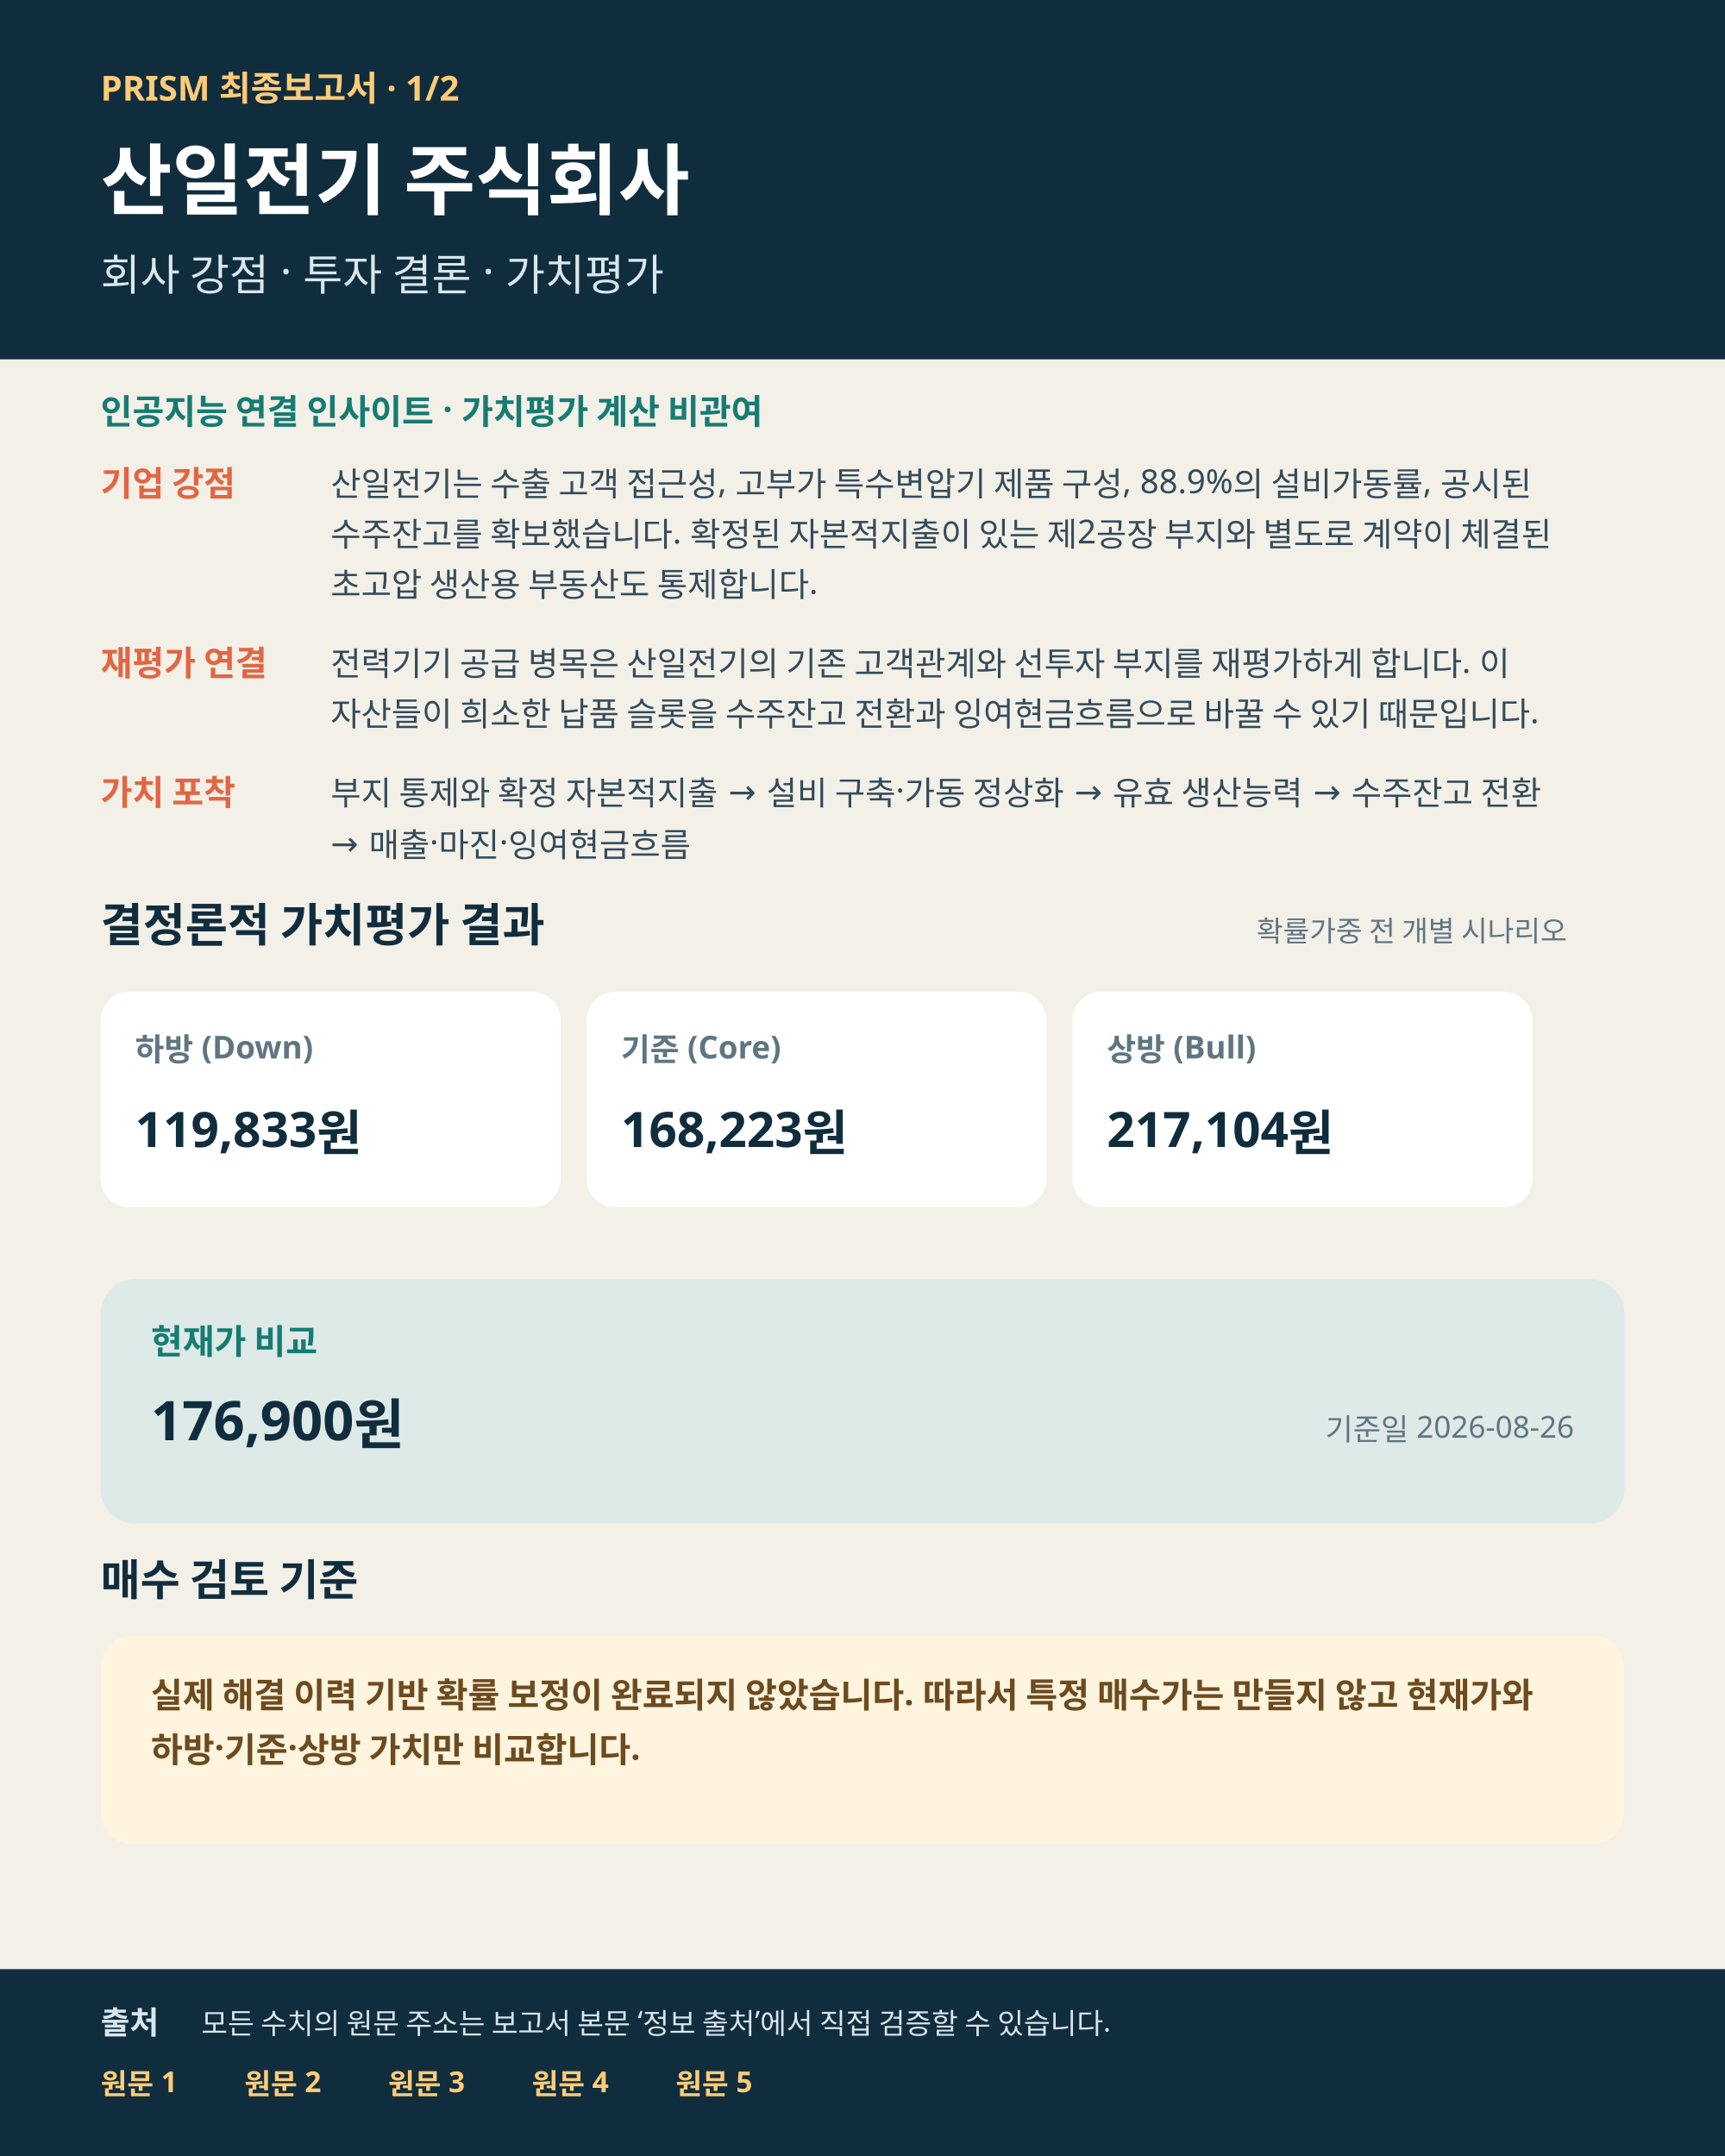
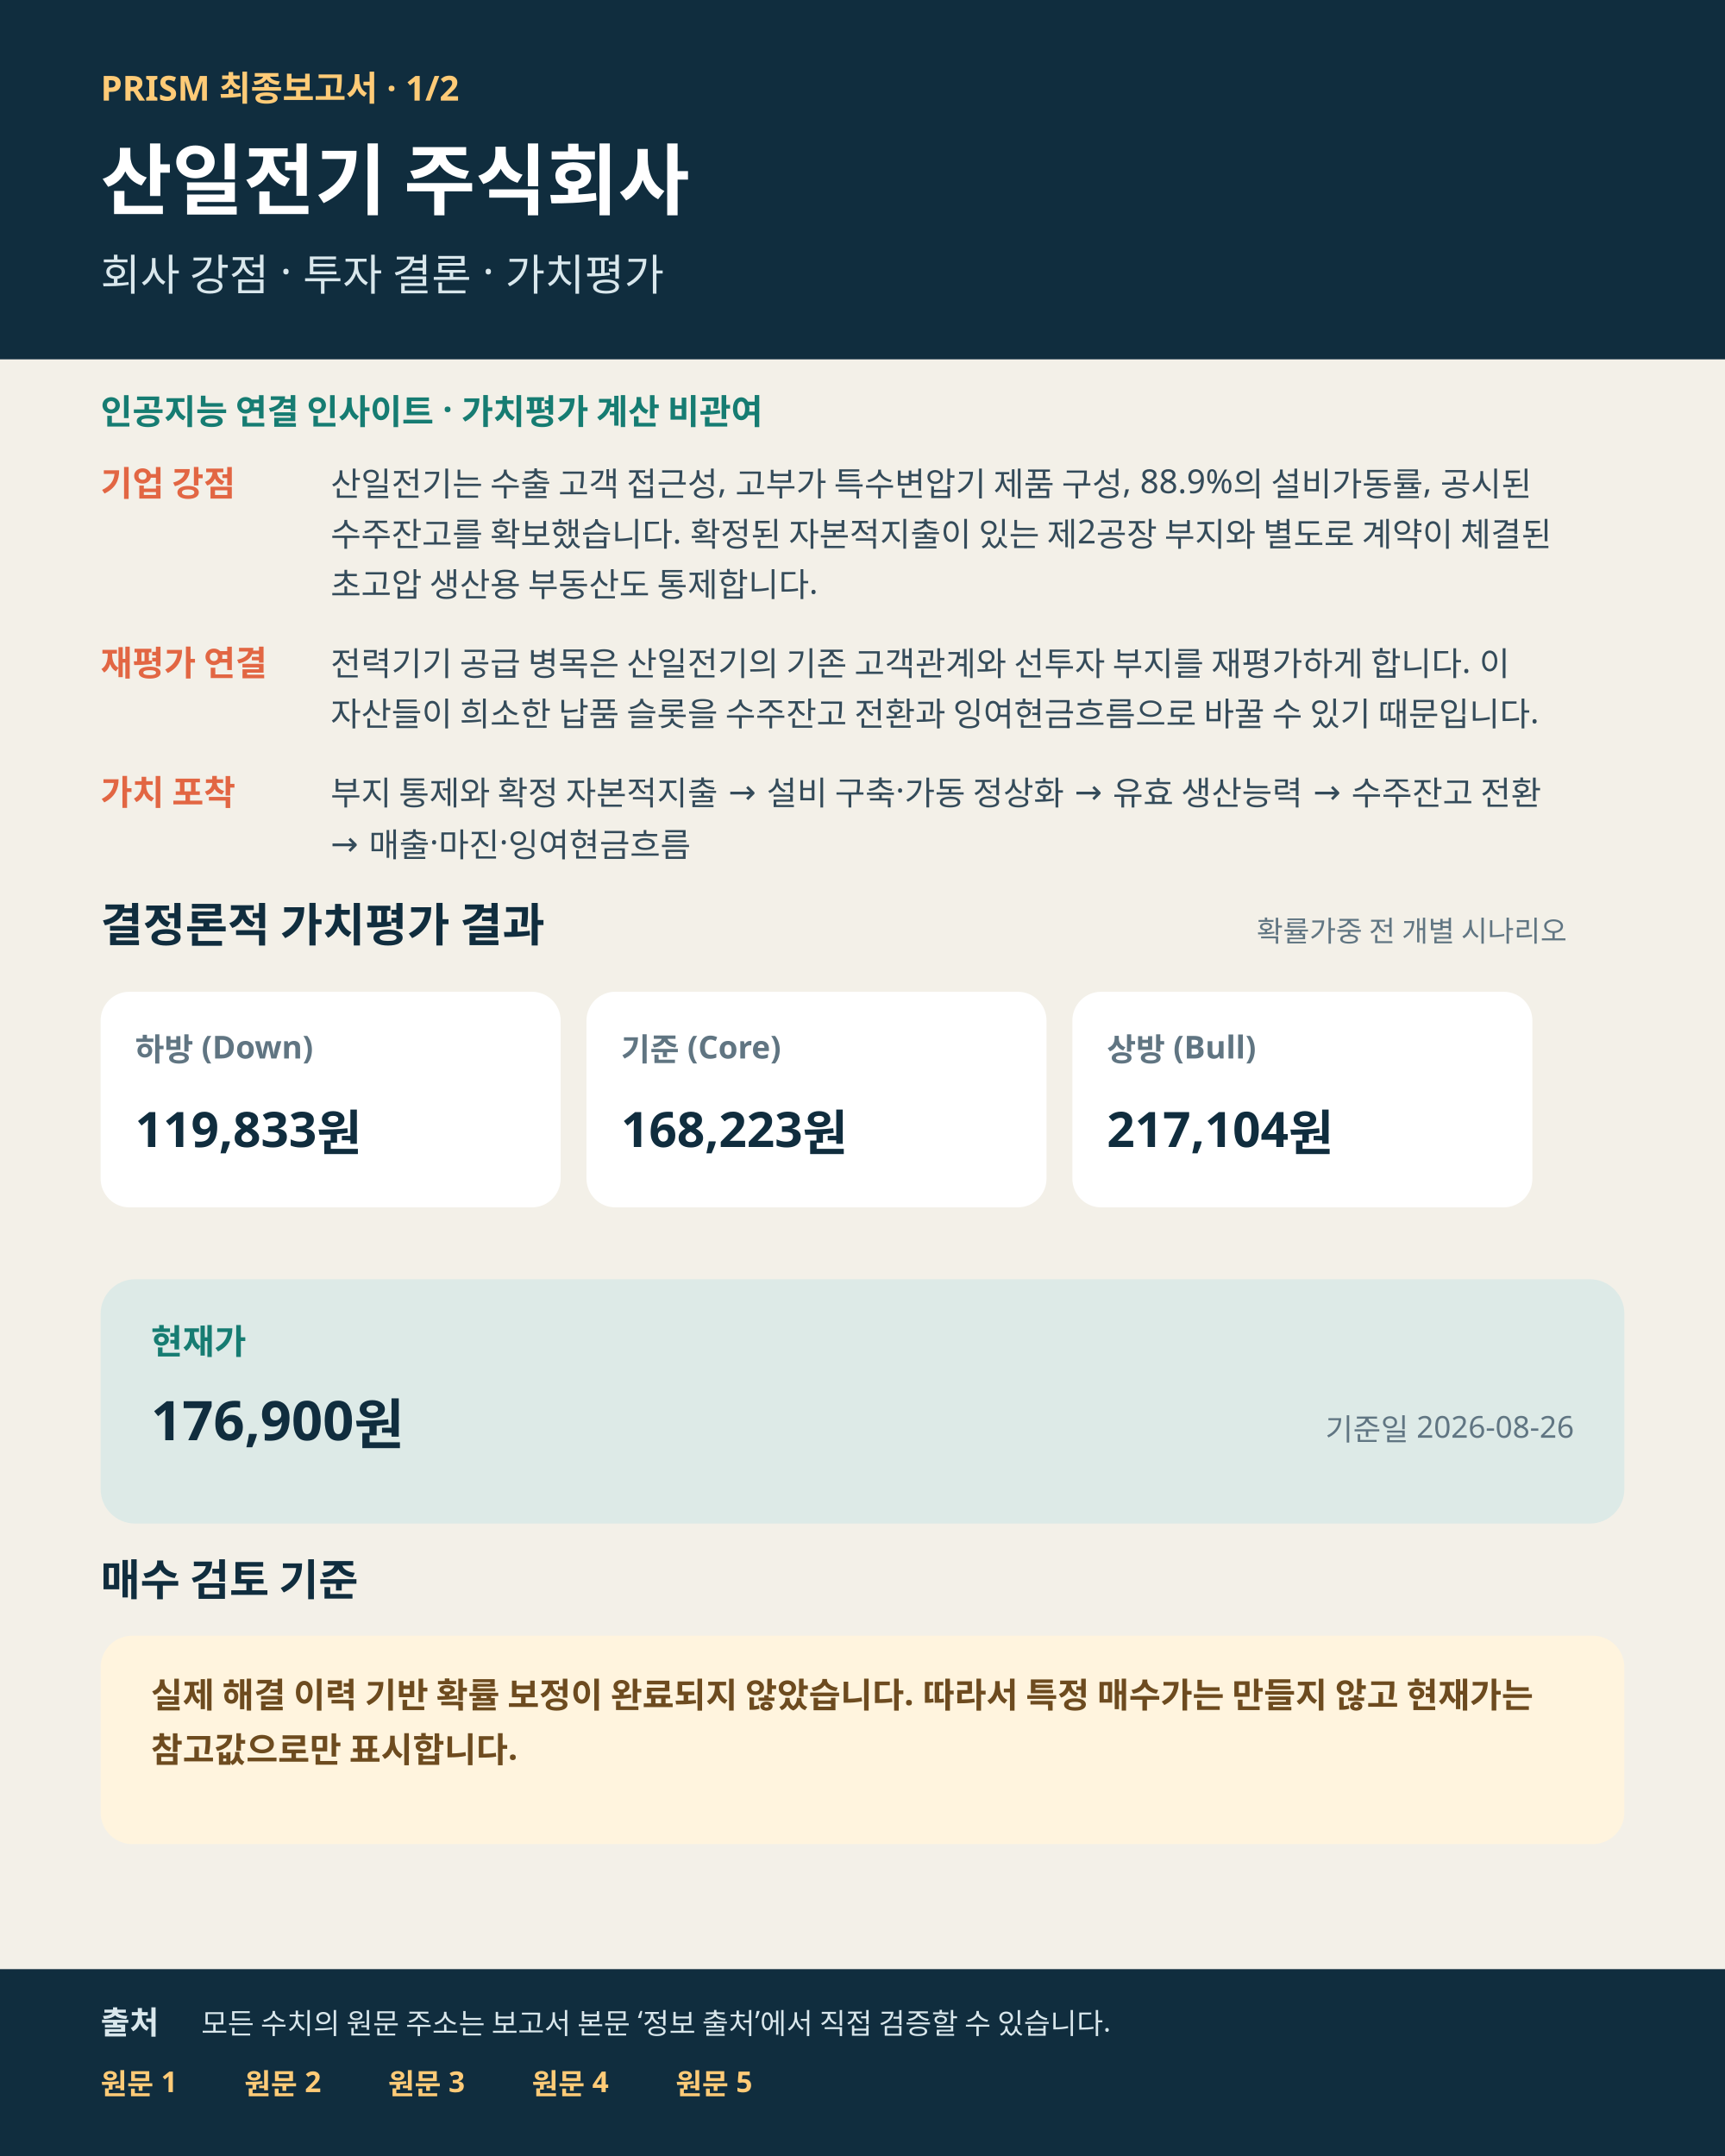
<svg xmlns="http://www.w3.org/2000/svg" width="1200" height="1500" viewBox="0 0 1200 1500" role="img" aria-labelledby="title desc">
  <style>
text { font-family: Pretendard, "Noto Sans KR", "Apple SD Gothic Neo", "Malgun Gothic", sans-serif; }
</style>
  <rect x="0" y="0" width="1200" height="1500" rx="0" fill="#F3F0E8" />
  <rect x="0" y="0" width="1200" height="250" rx="0" fill="#102D3E" />
  <text x="70" y="70" font-size="24" font-weight="700" fill="#FFCB77" text-anchor="start">PRISM 최종보고서 · 1/2</text>
  <text x="70" y="145" font-size="54" font-weight="800" fill="#FFFFFF" text-anchor="start">산일전기 주식회사</text>
  <text x="70" y="202" font-size="30" font-weight="500" fill="#D9E7EC" text-anchor="start">회사 강점 · 투자 결론 · 가치평가</text>
  <text x="70" y="295" font-size="24" font-weight="800" fill="#167C72" text-anchor="start">인공지능 연결 인사이트 · 가치평가 계산 비관여</text>
  <text x="70" y="345" font-size="24" font-weight="800" fill="#E26643" text-anchor="start">기업 강점</text>
  <text x="230" y="345" font-size="23" font-weight="400" fill="#344B5A" text-anchor="start">산일전기는 수출 고객 접근성, 고부가 특수변압기 제품 구성, 88.9%의 설비가동률, 공시된</text>
  <text x="230" y="380" font-size="23" font-weight="400" fill="#344B5A" text-anchor="start">수주잔고를 확보했습니다. 확정된 자본적지출이 있는 제2공장 부지와 별도로 계약이 체결된</text>
  <text x="230" y="415" font-size="23" font-weight="400" fill="#344B5A" text-anchor="start">초고압 생산용 부동산도 통제합니다.</text>
  <text x="70" y="470" font-size="24" font-weight="800" fill="#E26643" text-anchor="start">재평가 연결</text>
  <text x="230" y="470" font-size="23" font-weight="400" fill="#344B5A" text-anchor="start">전력기기 공급 병목은 산일전기의 기존 고객관계와 선투자 부지를 재평가하게 합니다. 이</text>
  <text x="230" y="505" font-size="23" font-weight="400" fill="#344B5A" text-anchor="start">자산들이 희소한 납품 슬롯을 수주잔고 전환과 잉여현금흐름으로 바꿀 수 있기 때문입니다.</text>
  <text x="70" y="560" font-size="24" font-weight="800" fill="#E26643" text-anchor="start">가치 포착</text>
  <text x="230" y="560" font-size="23" font-weight="400" fill="#344B5A" text-anchor="start">부지 통제와 확정 자본적지출 → 설비 구축·가동 정상화 → 유효 생산능력 → 수주잔고 전환</text>
  <text x="230" y="595" font-size="23" font-weight="400" fill="#344B5A" text-anchor="start">→ 매출·마진·잉여현금흐름</text>
  <text x="70" y="655" font-size="32" font-weight="800" fill="#102D3E" text-anchor="start">결정론적 가치평가 결과</text>
  <text x="1090" y="655" font-size="20" font-weight="400" fill="#607582" text-anchor="end">확률가중 전 개별 시나리오</text>
  <rect x="70" y="690" width="320" height="150" rx="20" fill="#FFFFFF" />
  <text x="94" y="738" font-size="22" font-weight="700" fill="#607582" text-anchor="start">하방 (Down)</text>
  <text x="94" y="798" font-size="34" font-weight="800" fill="#102D3E" text-anchor="start">119,833원</text>
  <rect x="408" y="690" width="320" height="150" rx="20" fill="#FFFFFF" />
  <text x="432" y="738" font-size="22" font-weight="700" fill="#607582" text-anchor="start">기준 (Core)</text>
  <text x="432" y="798" font-size="34" font-weight="800" fill="#102D3E" text-anchor="start">168,223원</text>
  <rect x="746" y="690" width="320" height="150" rx="20" fill="#FFFFFF" />
  <text x="770" y="738" font-size="22" font-weight="700" fill="#607582" text-anchor="start">상방 (Bull)</text>
  <text x="770" y="798" font-size="34" font-weight="800" fill="#102D3E" text-anchor="start">217,104원</text>
  <rect x="70" y="890" width="1060" height="170" rx="24" fill="#DDEAE7" />
-   <text x="105" y="942" font-size="24" font-weight="800" fill="#167C72" text-anchor="start">현재가 비교</text>
+   <text x="105" y="942" font-size="24" font-weight="800" fill="#167C72" text-anchor="start">현재가</text>
  <text x="105" y="1002" font-size="38" font-weight="800" fill="#102D3E" text-anchor="start">176,900원</text>
  <text x="1095" y="1002" font-size="21" font-weight="400" fill="#607582" text-anchor="end">기준일 2026-08-26</text>
  <text x="70" y="1110" font-size="30" font-weight="800" fill="#102D3E" text-anchor="start">매수 검토 기준</text>
  <rect x="70" y="1138" width="1060" height="145" rx="22" fill="#FFF4DE" />
-   <text x="105" y="1188" font-size="24" font-weight="600" fill="#6D4B1F" text-anchor="start">실제 해결 이력 기반 확률 보정이 완료되지 않았습니다. 따라서 특정 매수가는 만들지 않고 현재가와</text>
-   <text x="105" y="1226" font-size="24" font-weight="600" fill="#6D4B1F" text-anchor="start">하방·기준·상방 가치만 비교합니다.</text>
+   <text x="105" y="1188" font-size="24" font-weight="600" fill="#6D4B1F" text-anchor="start">실제 해결 이력 기반 확률 보정이 완료되지 않았습니다. 따라서 특정 매수가는 만들지 않고 현재가는</text>
+   <text x="105" y="1226" font-size="24" font-weight="600" fill="#6D4B1F" text-anchor="start">참고값으로만 표시합니다.</text>
  <rect x="0" y="1370" width="1200" height="130" rx="0" fill="#102D3E" />
  <text x="70" y="1415" font-size="22" font-weight="700" fill="#D9E7EC" text-anchor="start">출처</text>
  <text x="140" y="1415" font-size="20" font-weight="400" fill="#D9E7EC" text-anchor="start">모든 수치의 원문 주소는 보고서 본문 ‘정보 출처’에서 직접 검증할 수 있습니다.</text>
  <a href="https://dart.fss.or.kr/dsaf001/main.do?rcpNo=20260826000660" target="_blank">
    <text x="70" y="1457" font-size="20" font-weight="700" fill="#FFCB77" text-anchor="start">원문 1</text>
  </a>
  <a href="https://finance.naver.com/" target="_blank">
    <text x="170" y="1457" font-size="20" font-weight="700" fill="#FFCB77" text-anchor="start">원문 2</text>
  </a>
  <a href="https://finance.naver.com/item/main.naver?code=062040" target="_blank">
    <text x="270" y="1457" font-size="20" font-weight="700" fill="#FFCB77" text-anchor="start">원문 3</text>
  </a>
  <a href="https://github.com/newwonwoo/valuation/blob/main/config/sanil_live_snapshot.yaml" target="_blank">
    <text x="370" y="1457" font-size="20" font-weight="700" fill="#FFCB77" text-anchor="start">원문 4</text>
  </a>
  <a href="https://github.com/newwonwoo/valuation/blob/main/docs/SANIL_RISK_SOURCE_REGISTER.md" target="_blank">
    <text x="470" y="1457" font-size="20" font-weight="700" fill="#FFCB77" text-anchor="start">원문 5</text>
  </a>
</svg>
